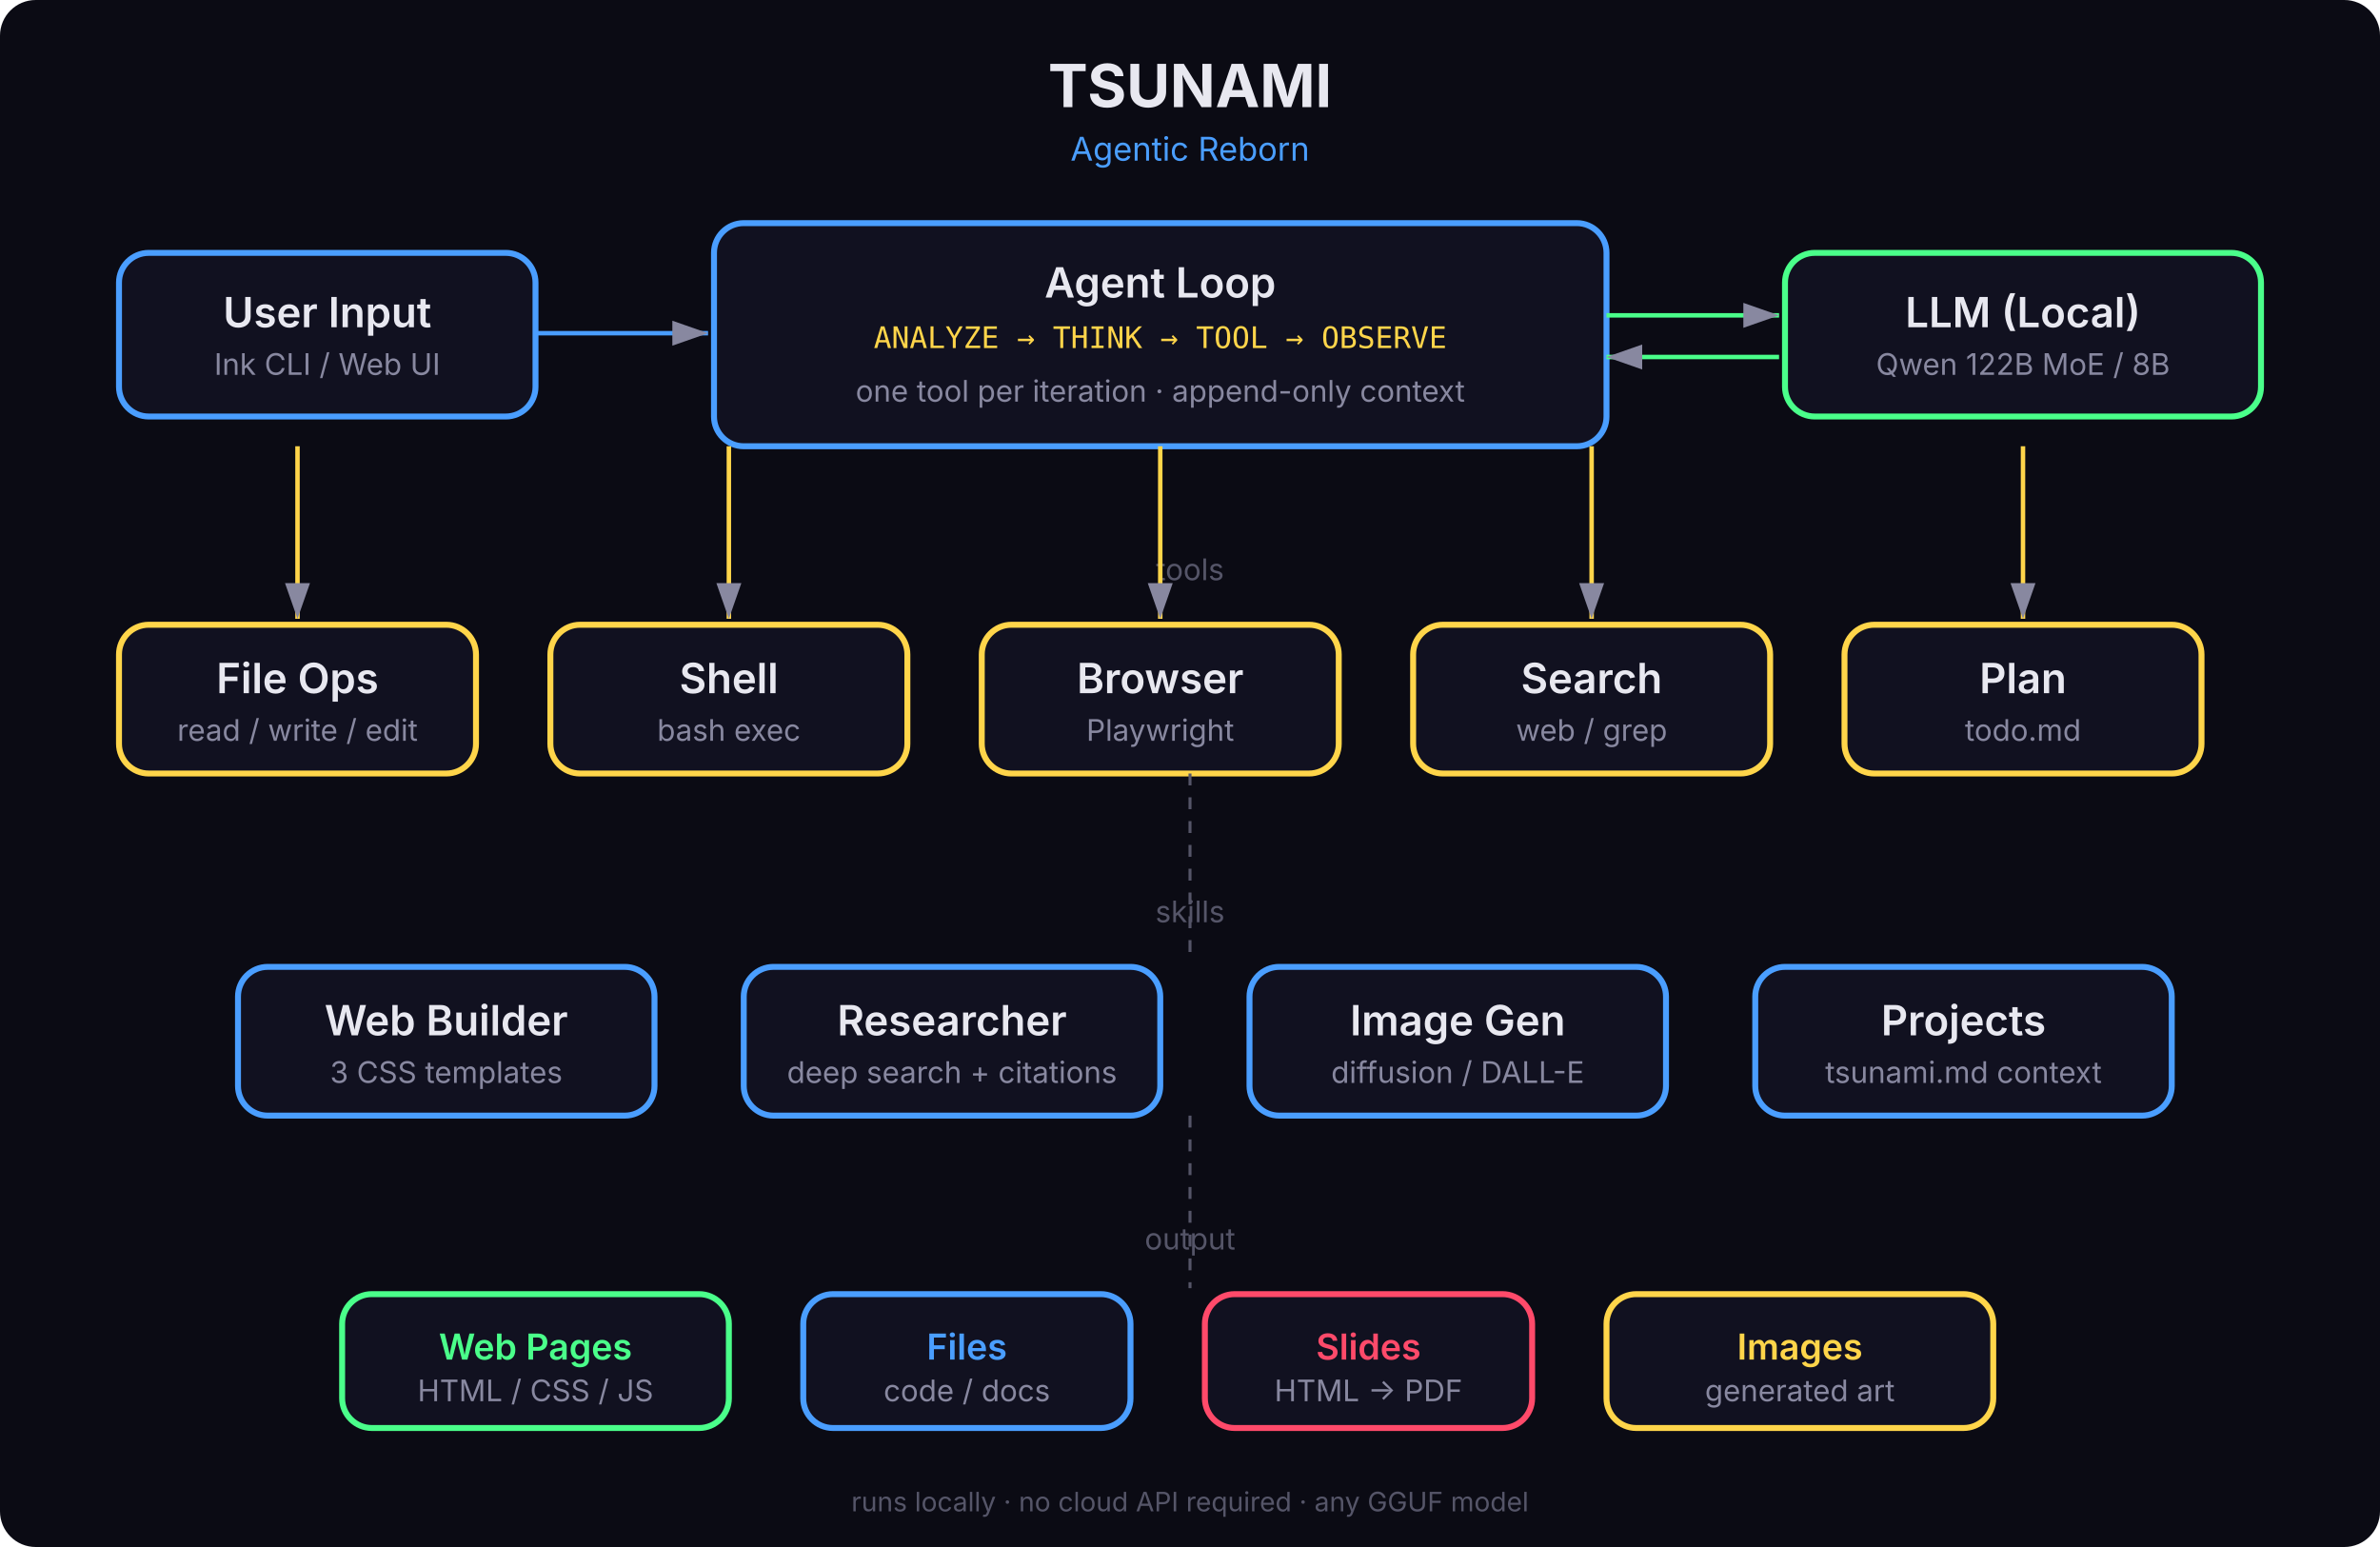
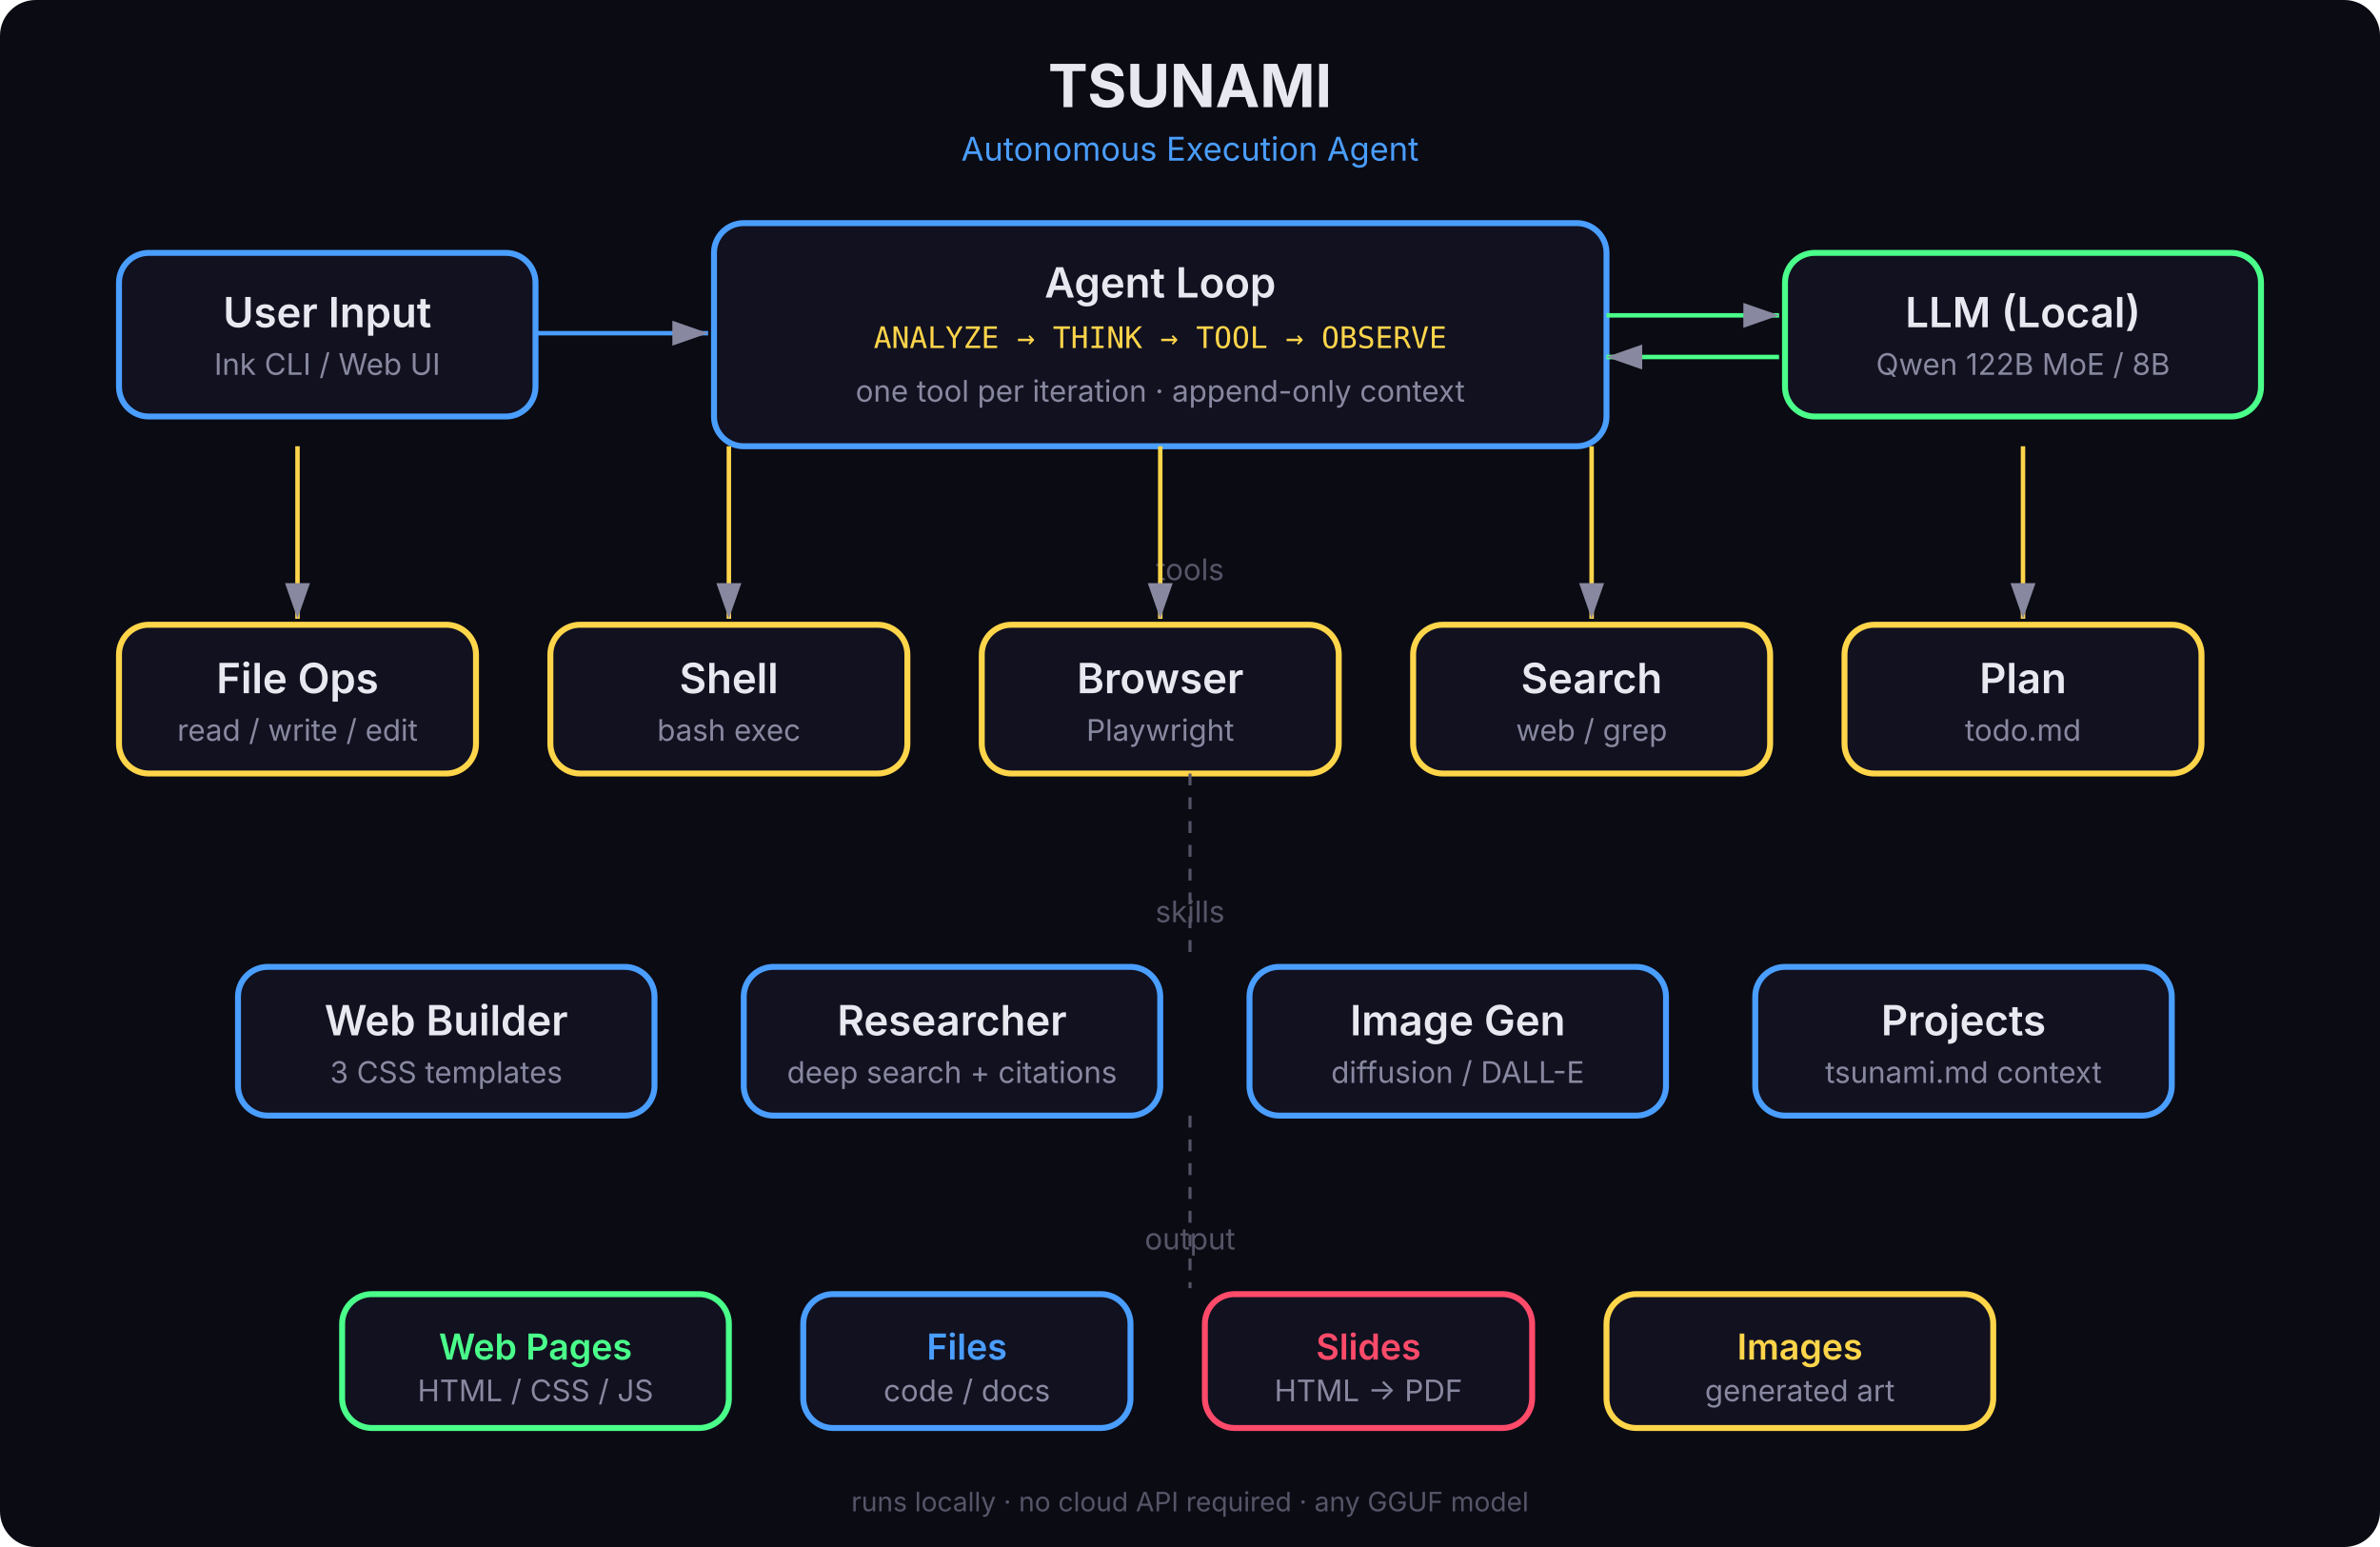
<svg xmlns="http://www.w3.org/2000/svg" viewBox="0 0 800 520" font-family="Inter, -apple-system, system-ui, sans-serif">
  <defs>
    <style>
      .box { fill: #111120; stroke-width: 2; rx: 10; }
      .label { fill: #e8e8f0; font-size: 14px; font-weight: 600; text-anchor: middle; }
      .sub { fill: #8888a0; font-size: 10px; text-anchor: middle; }
      .arrow { stroke-width: 1.5; fill: none; marker-end: url(#arrowhead); }
      .dim { fill: #555568; font-size: 10px; text-anchor: middle; }
    </style>
    <marker id="arrowhead" viewBox="0 0 10 7" refX="10" refY="3.5" markerWidth="8" markerHeight="6" orient="auto-start-reverse">
      <polygon points="0 0, 10 3.5, 0 7" fill="#8888a0" />
    </marker>
    <marker id="arrow-blue" viewBox="0 0 10 7" refX="10" refY="3.5" markerWidth="8" markerHeight="6" orient="auto-start-reverse">
      <polygon points="0 0, 10 3.5, 0 7" fill="#4a9eff" />
    </marker>
    <marker id="arrow-green" viewBox="0 0 10 7" refX="10" refY="3.5" markerWidth="8" markerHeight="6" orient="auto-start-reverse">
      <polygon points="0 0, 10 3.5, 0 7" fill="#4aff8a" />
    </marker>
    <marker id="arrow-yellow" viewBox="0 0 10 7" refX="10" refY="3.5" markerWidth="8" markerHeight="6" orient="auto-start-reverse">
      <polygon points="0 0, 10 3.5, 0 7" fill="#ffd54a" />
    </marker>
  </defs>
  <rect width="800" height="520" fill="#0b0b14" rx="12" />
  <text x="400" y="36" fill="#e8e8f0" font-size="20" font-weight="700" text-anchor="middle">TSUNAMI</text>
-   <text x="400" y="54" fill="#4a9eff" font-size="11" text-anchor="middle">Agentic Reborn</text>
+   <text x="400" y="54" fill="#4a9eff" font-size="11" text-anchor="middle">Autonomous Execution Agent</text>
  <rect x="40" y="85" width="140" height="55" class="box" stroke="#4a9eff" />
  <text x="110" y="110" class="label">User Input</text>
  <text x="110" y="126" class="sub">Ink CLI / Web UI</text>
  <rect x="240" y="75" width="300" height="75" class="box" stroke="#4a9eff" />
  <text x="390" y="100" class="label">Agent Loop</text>
  <text x="390" y="117" fill="#ffd54a" font-size="10" text-anchor="middle" font-family="monospace">ANALYZE → THINK → TOOL → OBSERVE</text>
  <text x="390" y="135" class="sub">one tool per iteration · append-only context</text>
  <rect x="600" y="85" width="160" height="55" class="box" stroke="#4aff8a" />
  <text x="680" y="110" class="label">LLM (Local)</text>
  <text x="680" y="126" class="sub">Qwen 122B MoE / 8B</text>
  <line x1="180" y1="112" x2="238" y2="112" class="arrow" stroke="#4a9eff" marker-end="url(#arrow-blue)" />
  <line x1="540" y1="106" x2="598" y2="106" class="arrow" stroke="#4aff8a" marker-end="url(#arrow-green)" />
  <line x1="598" y1="120" x2="540" y2="120" class="arrow" stroke="#4aff8a" marker-end="url(#arrow-green)" />
  <text x="400" y="195" class="dim">tools</text>
  <rect x="40" y="210" width="120" height="50" class="box" stroke="#ffd54a" />
  <text x="100" y="233" class="label" font-size="12">File Ops</text>
  <text x="100" y="249" class="sub">read / write / edit</text>
  <rect x="185" y="210" width="120" height="50" class="box" stroke="#ffd54a" />
  <text x="245" y="233" class="label" font-size="12">Shell</text>
  <text x="245" y="249" class="sub">bash exec</text>
  <rect x="330" y="210" width="120" height="50" class="box" stroke="#ffd54a" />
  <text x="390" y="233" class="label" font-size="12">Browser</text>
  <text x="390" y="249" class="sub">Playwright</text>
  <rect x="475" y="210" width="120" height="50" class="box" stroke="#ffd54a" />
  <text x="535" y="233" class="label" font-size="12">Search</text>
  <text x="535" y="249" class="sub">web / grep</text>
  <rect x="620" y="210" width="120" height="50" class="box" stroke="#ffd54a" />
  <text x="680" y="233" class="label" font-size="12">Plan</text>
  <text x="680" y="249" class="sub">todo.md</text>
  <line x1="100" y1="150" x2="100" y2="208" class="arrow" stroke="#ffd54a" marker-end="url(#arrow-yellow)" />
  <line x1="245" y1="150" x2="245" y2="208" class="arrow" stroke="#ffd54a" marker-end="url(#arrow-yellow)" />
  <line x1="390" y1="150" x2="390" y2="208" class="arrow" stroke="#ffd54a" marker-end="url(#arrow-yellow)" />
  <line x1="535" y1="150" x2="535" y2="208" class="arrow" stroke="#ffd54a" marker-end="url(#arrow-yellow)" />
  <line x1="680" y1="150" x2="680" y2="208" class="arrow" stroke="#ffd54a" marker-end="url(#arrow-yellow)" />
  <text x="400" y="310" class="dim">skills</text>
  <rect x="80" y="325" width="140" height="50" class="box" stroke="#4a9eff" />
  <text x="150" y="348" class="label" font-size="12">Web Builder</text>
  <text x="150" y="364" class="sub">3 CSS templates</text>
  <rect x="250" y="325" width="140" height="50" class="box" stroke="#4a9eff" />
  <text x="320" y="348" class="label" font-size="12">Researcher</text>
  <text x="320" y="364" class="sub">deep search + citations</text>
  <rect x="420" y="325" width="140" height="50" class="box" stroke="#4a9eff" />
  <text x="490" y="348" class="label" font-size="12">Image Gen</text>
  <text x="490" y="364" class="sub">diffusion / DALL-E</text>
  <rect x="590" y="325" width="140" height="50" class="box" stroke="#4a9eff" />
  <text x="660" y="348" class="label" font-size="12">Projects</text>
  <text x="660" y="364" class="sub">tsunami.md context</text>
  <line x1="400" y1="260" x2="400" y2="323" stroke="#555568" stroke-width="1" stroke-dasharray="4,4" />
  <text x="400" y="420" class="dim">output</text>
  <rect x="115" y="435" width="130" height="45" class="box" stroke="#4aff8a" />
  <text x="180" y="457" fill="#4aff8a" font-size="12" font-weight="600" text-anchor="middle">Web Pages</text>
  <text x="180" y="471" class="sub">HTML / CSS / JS</text>
  <rect x="270" y="435" width="110" height="45" class="box" stroke="#4a9eff" />
  <text x="325" y="457" fill="#4a9eff" font-size="12" font-weight="600" text-anchor="middle">Files</text>
  <text x="325" y="471" class="sub">code / docs</text>
  <rect x="405" y="435" width="110" height="45" class="box" stroke="#ff4a6a" />
  <text x="460" y="457" fill="#ff4a6a" font-size="12" font-weight="600" text-anchor="middle">Slides</text>
  <text x="460" y="471" class="sub">HTML → PDF</text>
  <rect x="540" y="435" width="130" height="45" class="box" stroke="#ffd54a" />
  <text x="605" y="457" fill="#ffd54a" font-size="12" font-weight="600" text-anchor="middle">Images</text>
  <text x="605" y="471" class="sub">generated art</text>
  <line x1="400" y1="375" x2="400" y2="433" stroke="#555568" stroke-width="1" stroke-dasharray="4,4" />
  <text x="400" y="508" fill="#555568" font-size="9" text-anchor="middle">runs locally · no cloud API required · any GGUF model</text>
</svg>
